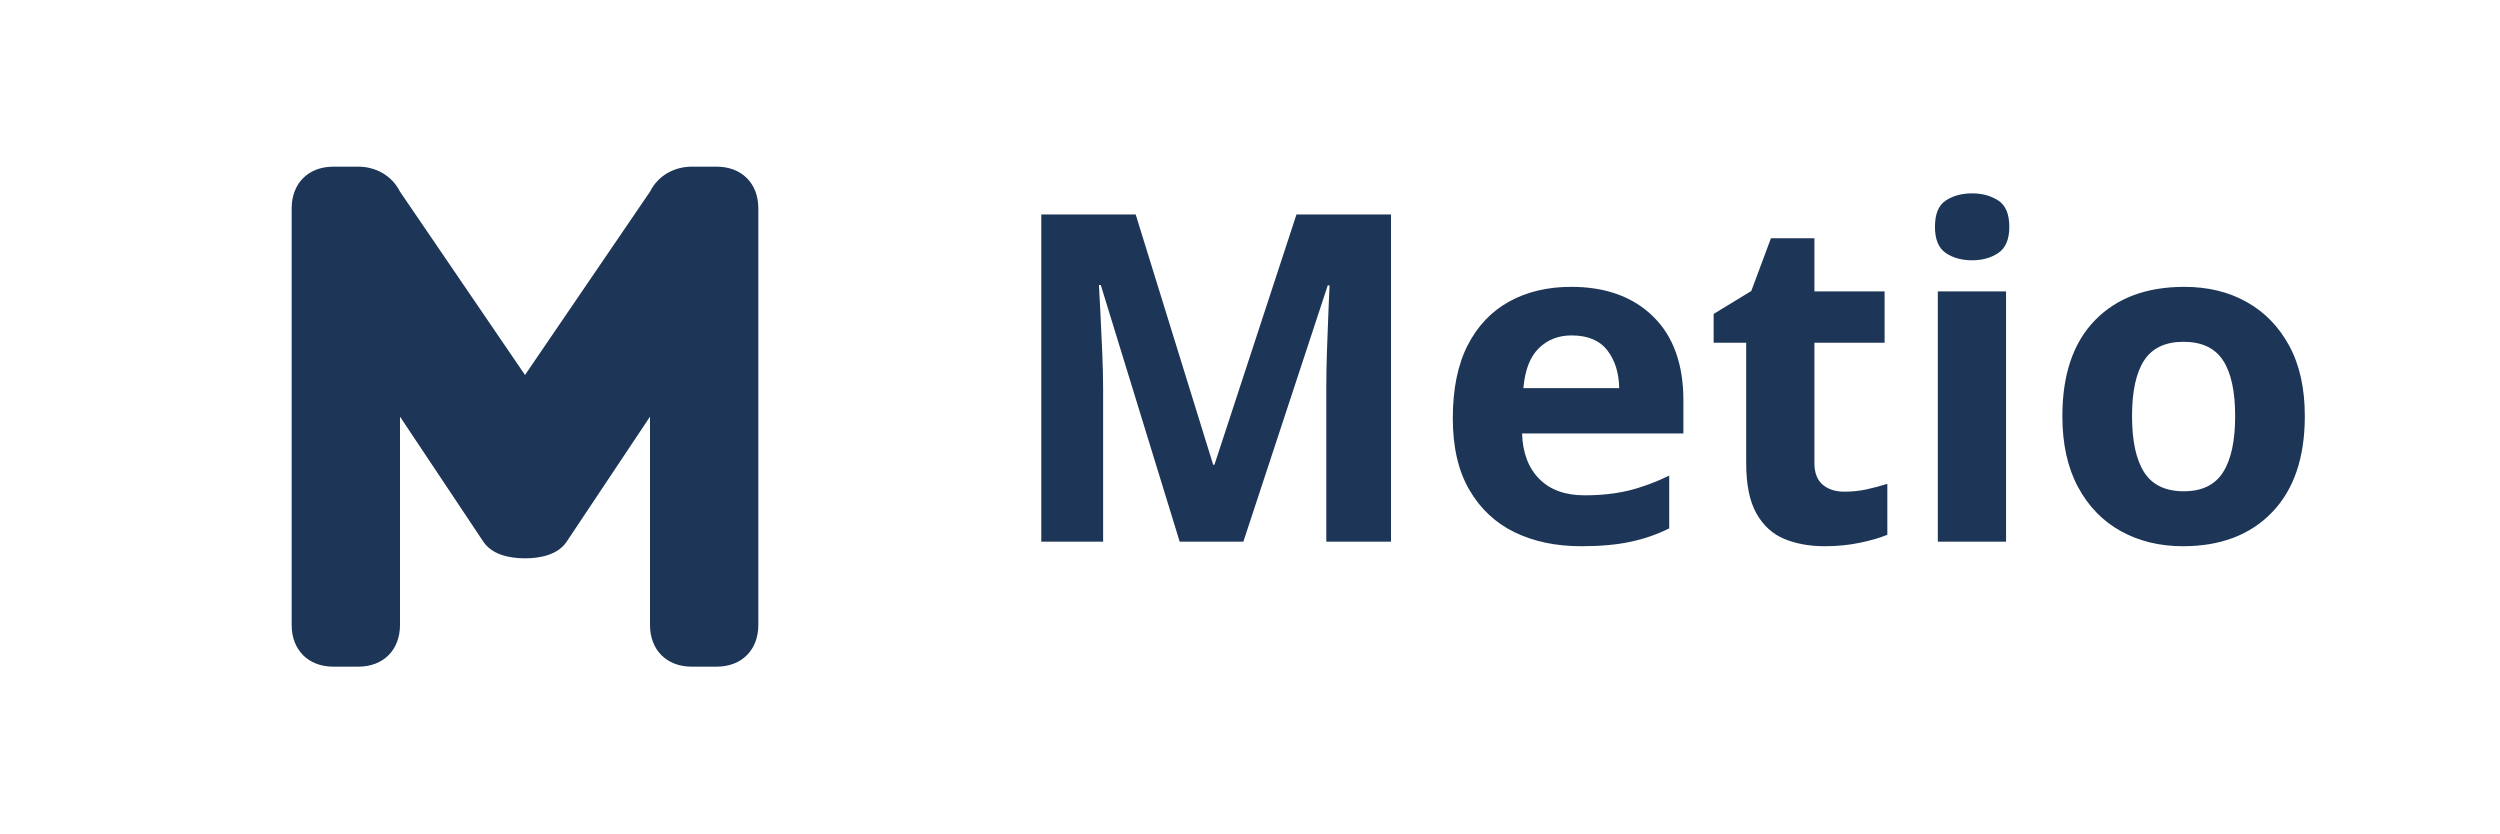
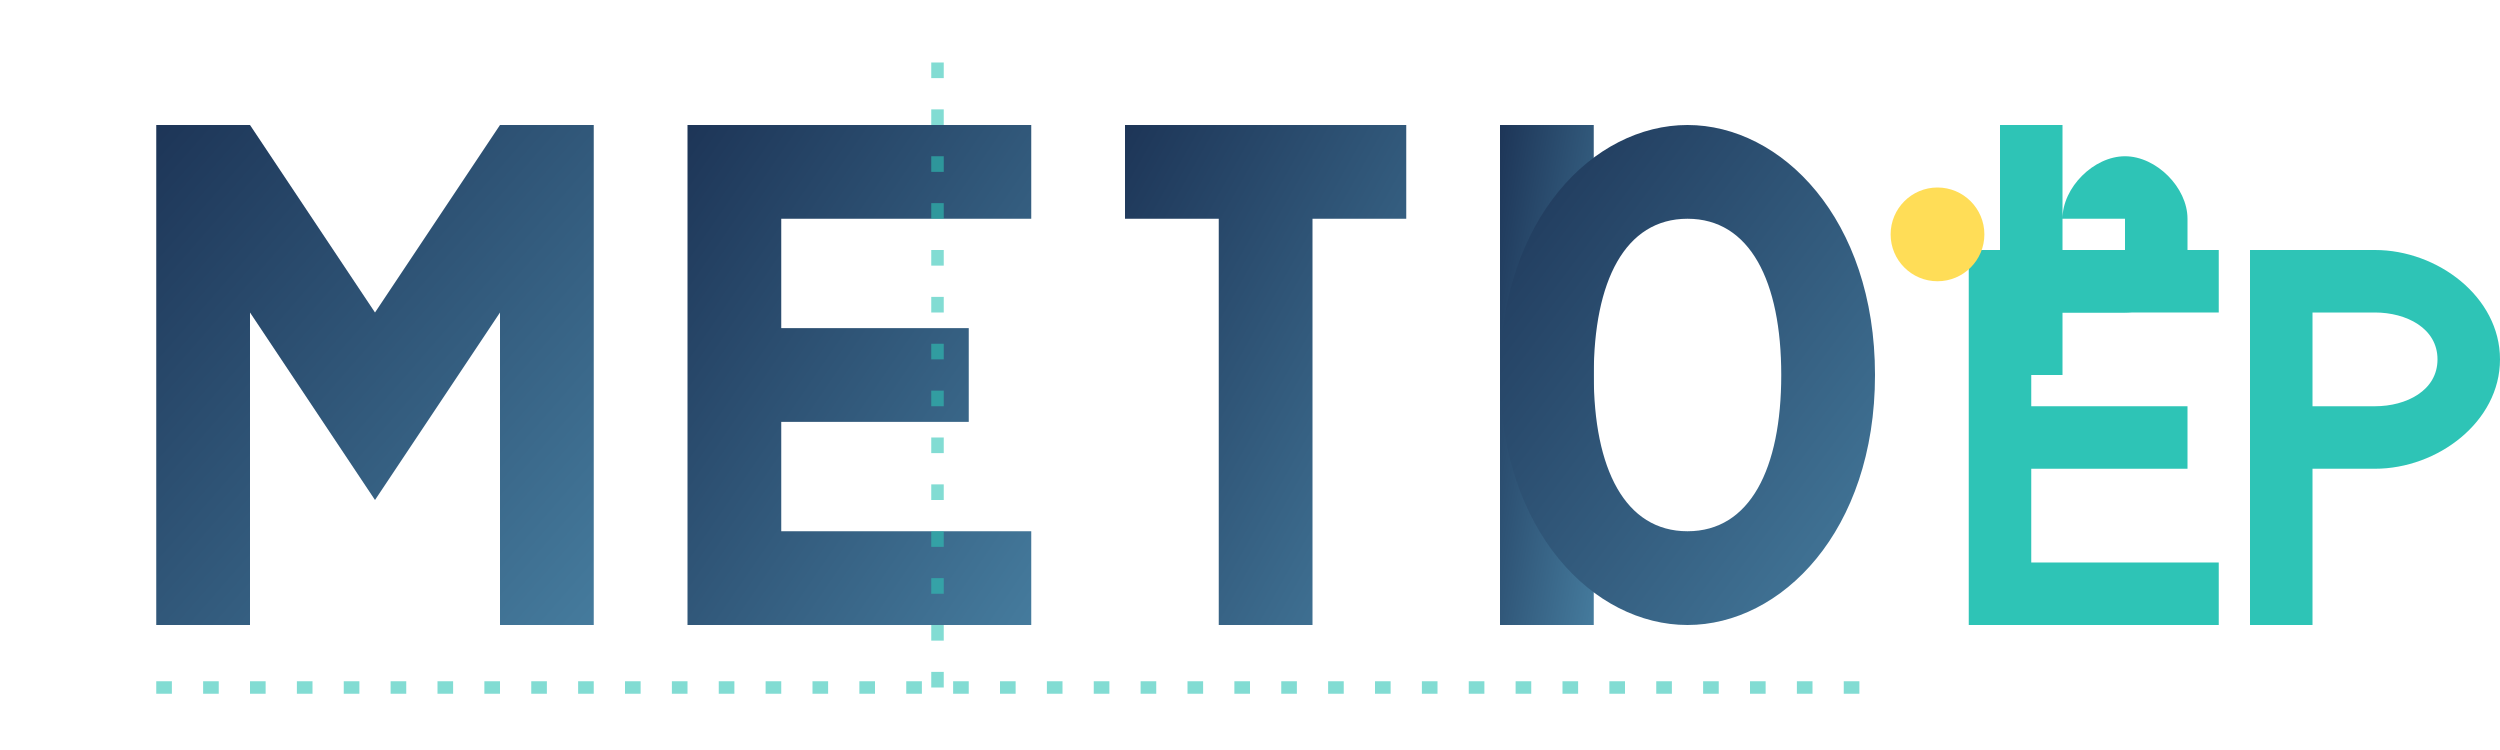
- <svg xmlns="http://www.w3.org/2000/svg" viewBox="0 0 300 100" width="300" height="100">
-   <style>
-     .logo-text {
-       fill: #1D3557;
-       font-family: 'Montserrat', sans-serif;
-       font-weight: bold;
-     }
-     .logo-mark {
-       fill: #1D3557;
-     }
-   </style>
-   <g>
-     <path class="logo-mark" d="M30,20 C33,20 35,22 35,25 L35,75 C35,78 33,80 30,80 L27,80 C24,80 22,78 22,75 L22,50 L12,65 C11,66.5 9,67 7,67 C5,67 3,66.5 2,65 L-8,50 L-8,75 C-8,78 -10,80 -13,80 L-16,80 C-19,80 -21,78 -21,75 L-21,25 C-21,22 -19,20 -16,20 L-13,20 C-11,20 -9,21 -8,23 L7,45 L22,23 C23,21 25,20 27,20 L30,20 Z" transform="translate(56, 0)" />
-     <text x="120" y="65" class="logo-text" font-size="55">Metio</text>
+ <svg xmlns="http://www.w3.org/2000/svg" width="160" height="48" viewBox="0 0 160 48">
+   <defs>
+     <linearGradient id="logoGradient" x1="0%" y1="0%" x2="100%" y2="100%">
+       <stop offset="0%" stop-color="#1D3557" />
+       <stop offset="100%" stop-color="#457B9D" />
+     </linearGradient>
+   </defs>
+   <g fill="url(#logoGradient)">
+     <path d="M10,8 L10,40 L16,40 L16,20 L24,32 L32,20 L32,40 L38,40 L38,8 L32,8 L24,20 L16,8 Z" />
+     <path d="M44,8 L44,40 L66,40 L66,34 L50,34 L50,27 L62,27 L62,21 L50,21 L50,14 L66,14 L66,8 Z" />
+     <path d="M72,8 L72,14 L78,14 L78,40 L84,40 L84,14 L90,14 L90,8 Z" />
+     <path d="M96,8 L96,40 L102,40 L102,8 Z" />
+     <path d="M108,8 C102,8 96,14 96,24 C96,34 102,40 108,40 C114,40 120,34 120,24 C120,14 114,8 108,8 ZM108,34 C104,34 102,30 102,24 C102,18 104,14 108,14 C112,14 114,18 114,24 C114,30 112,34 108,34 Z" />
  </g>
+   <g fill="#2EC4B6">
+     <path d="M126,16 L126,40 L142,40 L142,36 L130,36 L130,30 L140,30 L140,26 L130,26 L130,20 L142,20 L142,16 Z" />
+     <path d="M144,16 L144,40 L148,40 L148,30 L152,30 C156,30 160,27 160,23 C160,19 156,16 152,16 Z M148,20 L152,20 C154,20 156,21 156,23 C156,25 154,26 152,26 L148,26 Z" />
+     <path d="M132,8 L132,14 C132,12 134,10 136,10 C138,10 140,12 140,14 L140,16 C140,18 138,20 136,20 L132,20 L132,24 L128,24 L128,8 Z M132,16 L136,16 C136,16 136,14 136,14 C136,14 136,14 136,14 L132,14 Z" />
+   </g>
+   <circle cx="124" cy="15" r="3" fill="#FFDD57" />
+   <path d="M10,44 L120,44" stroke="#2EC4B6" stroke-width="0.8" stroke-dasharray="1,2" opacity="0.6" />
+   <path d="M60,4 L60,44" stroke="#2EC4B6" stroke-width="0.8" stroke-dasharray="1,2" opacity="0.6" />
</svg>
